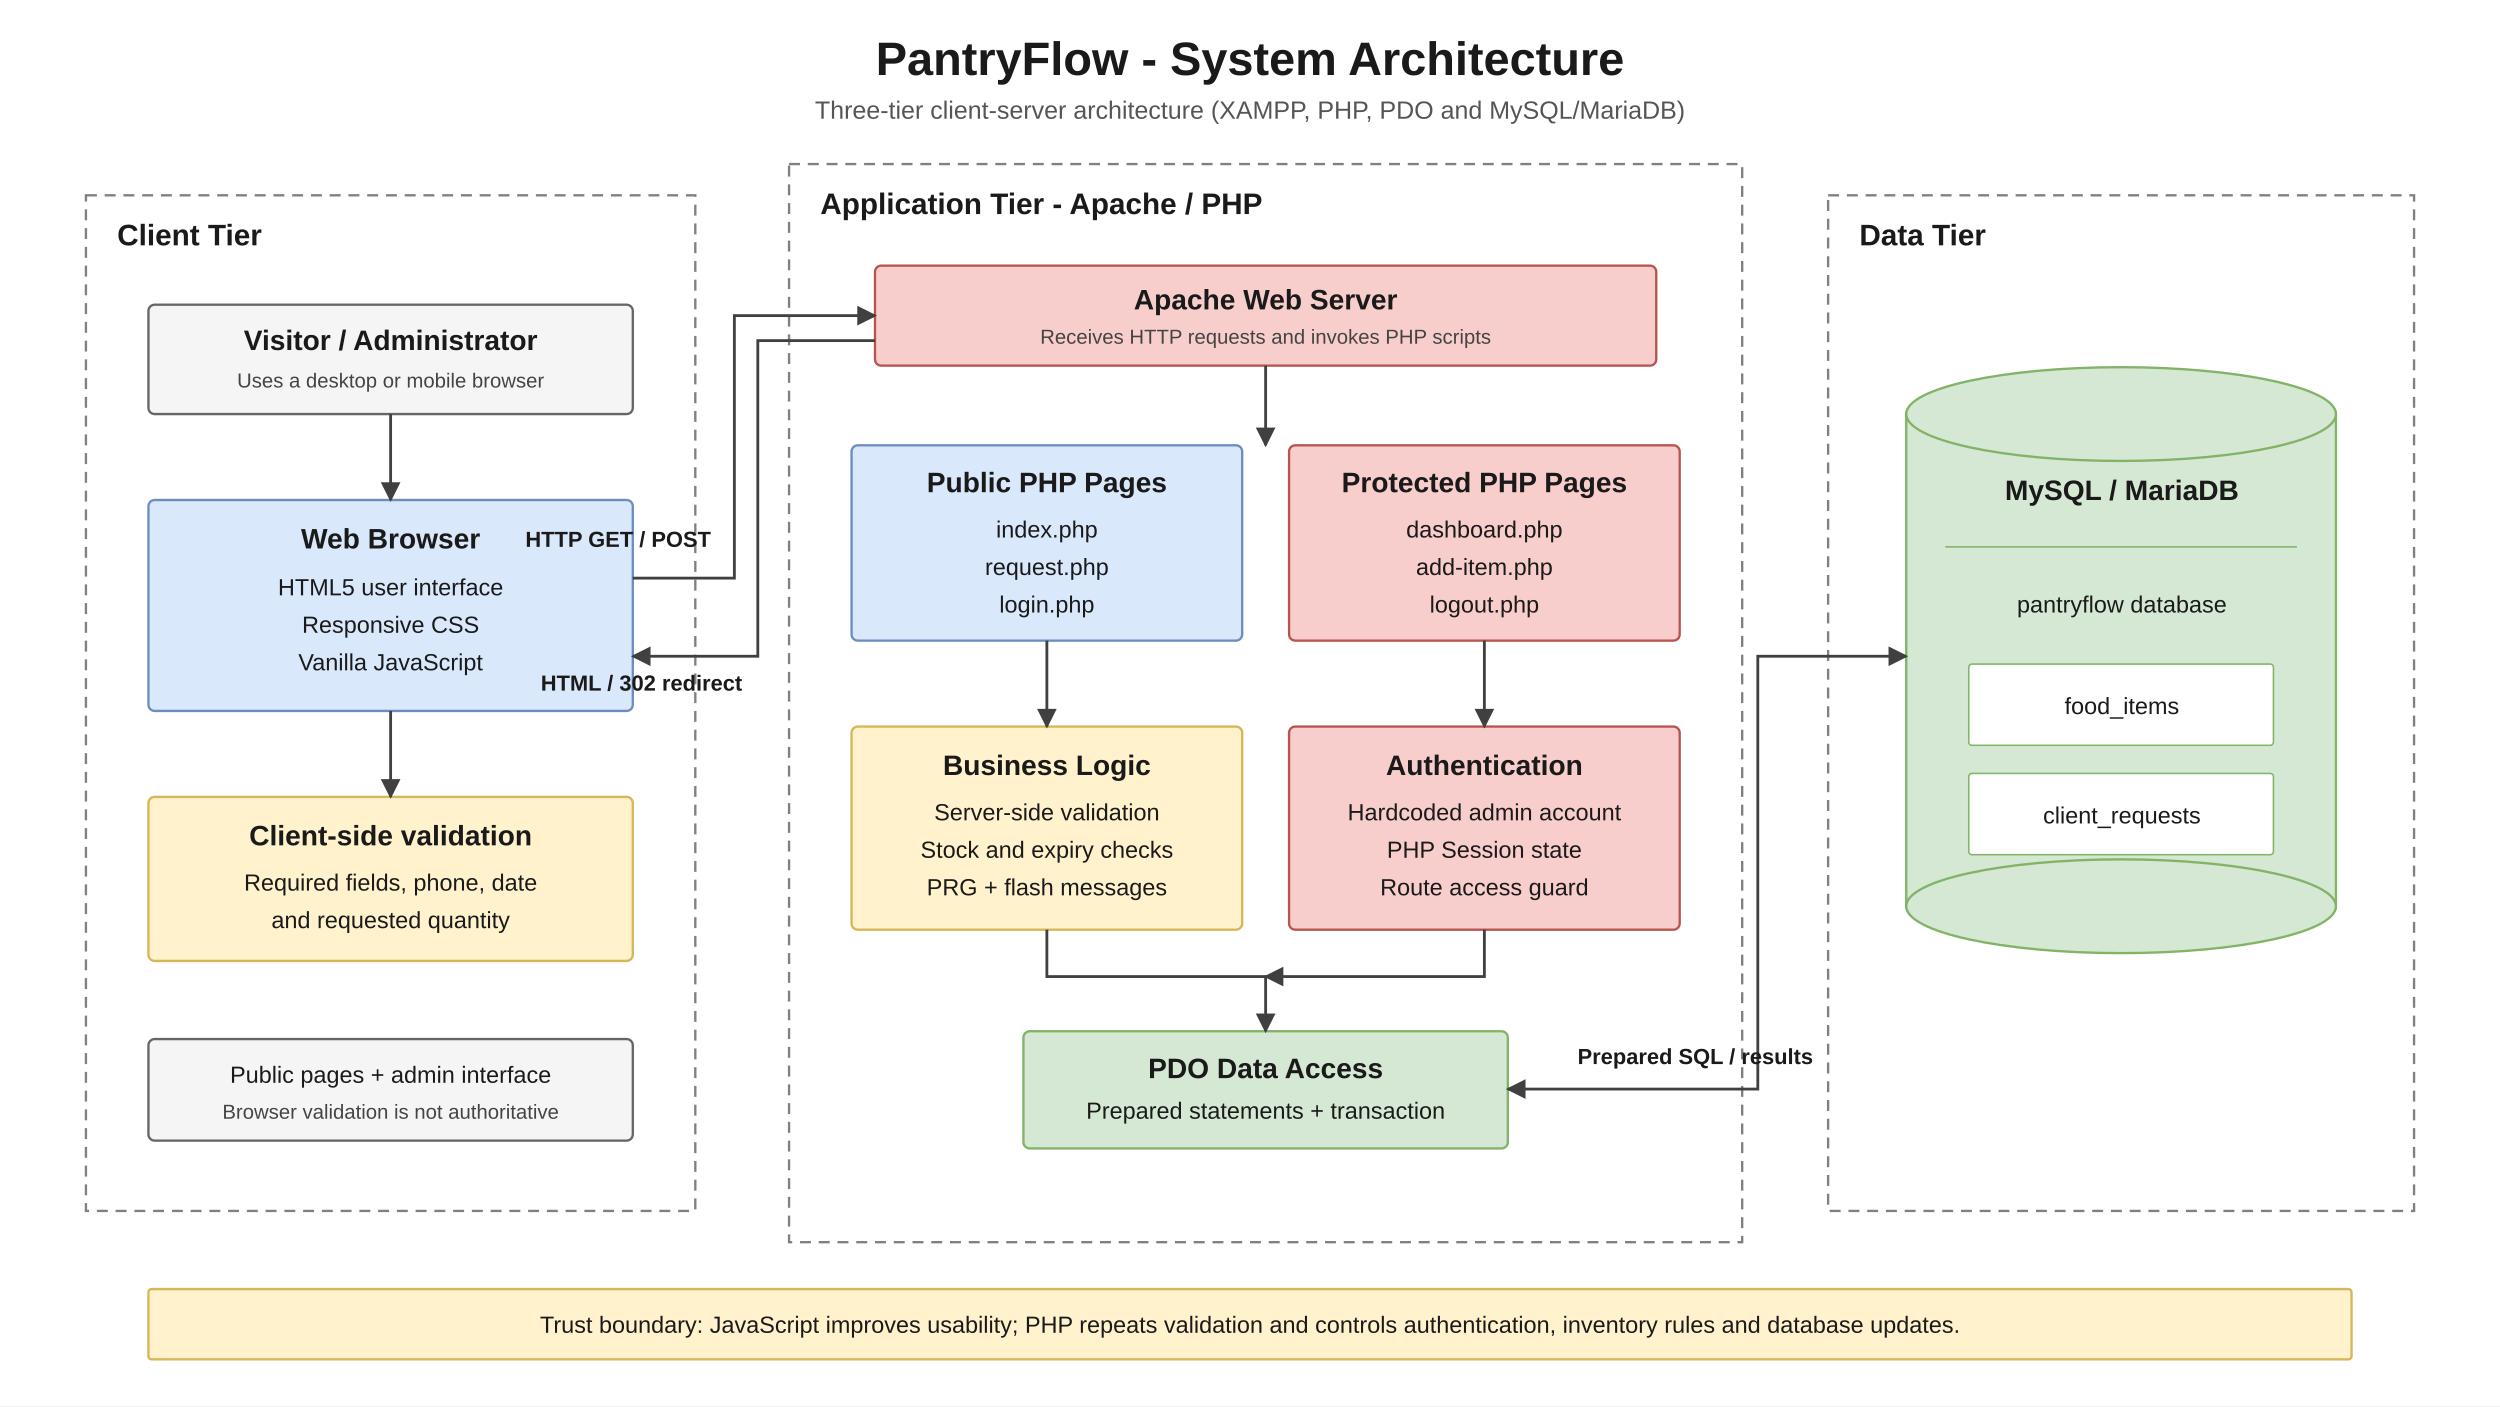
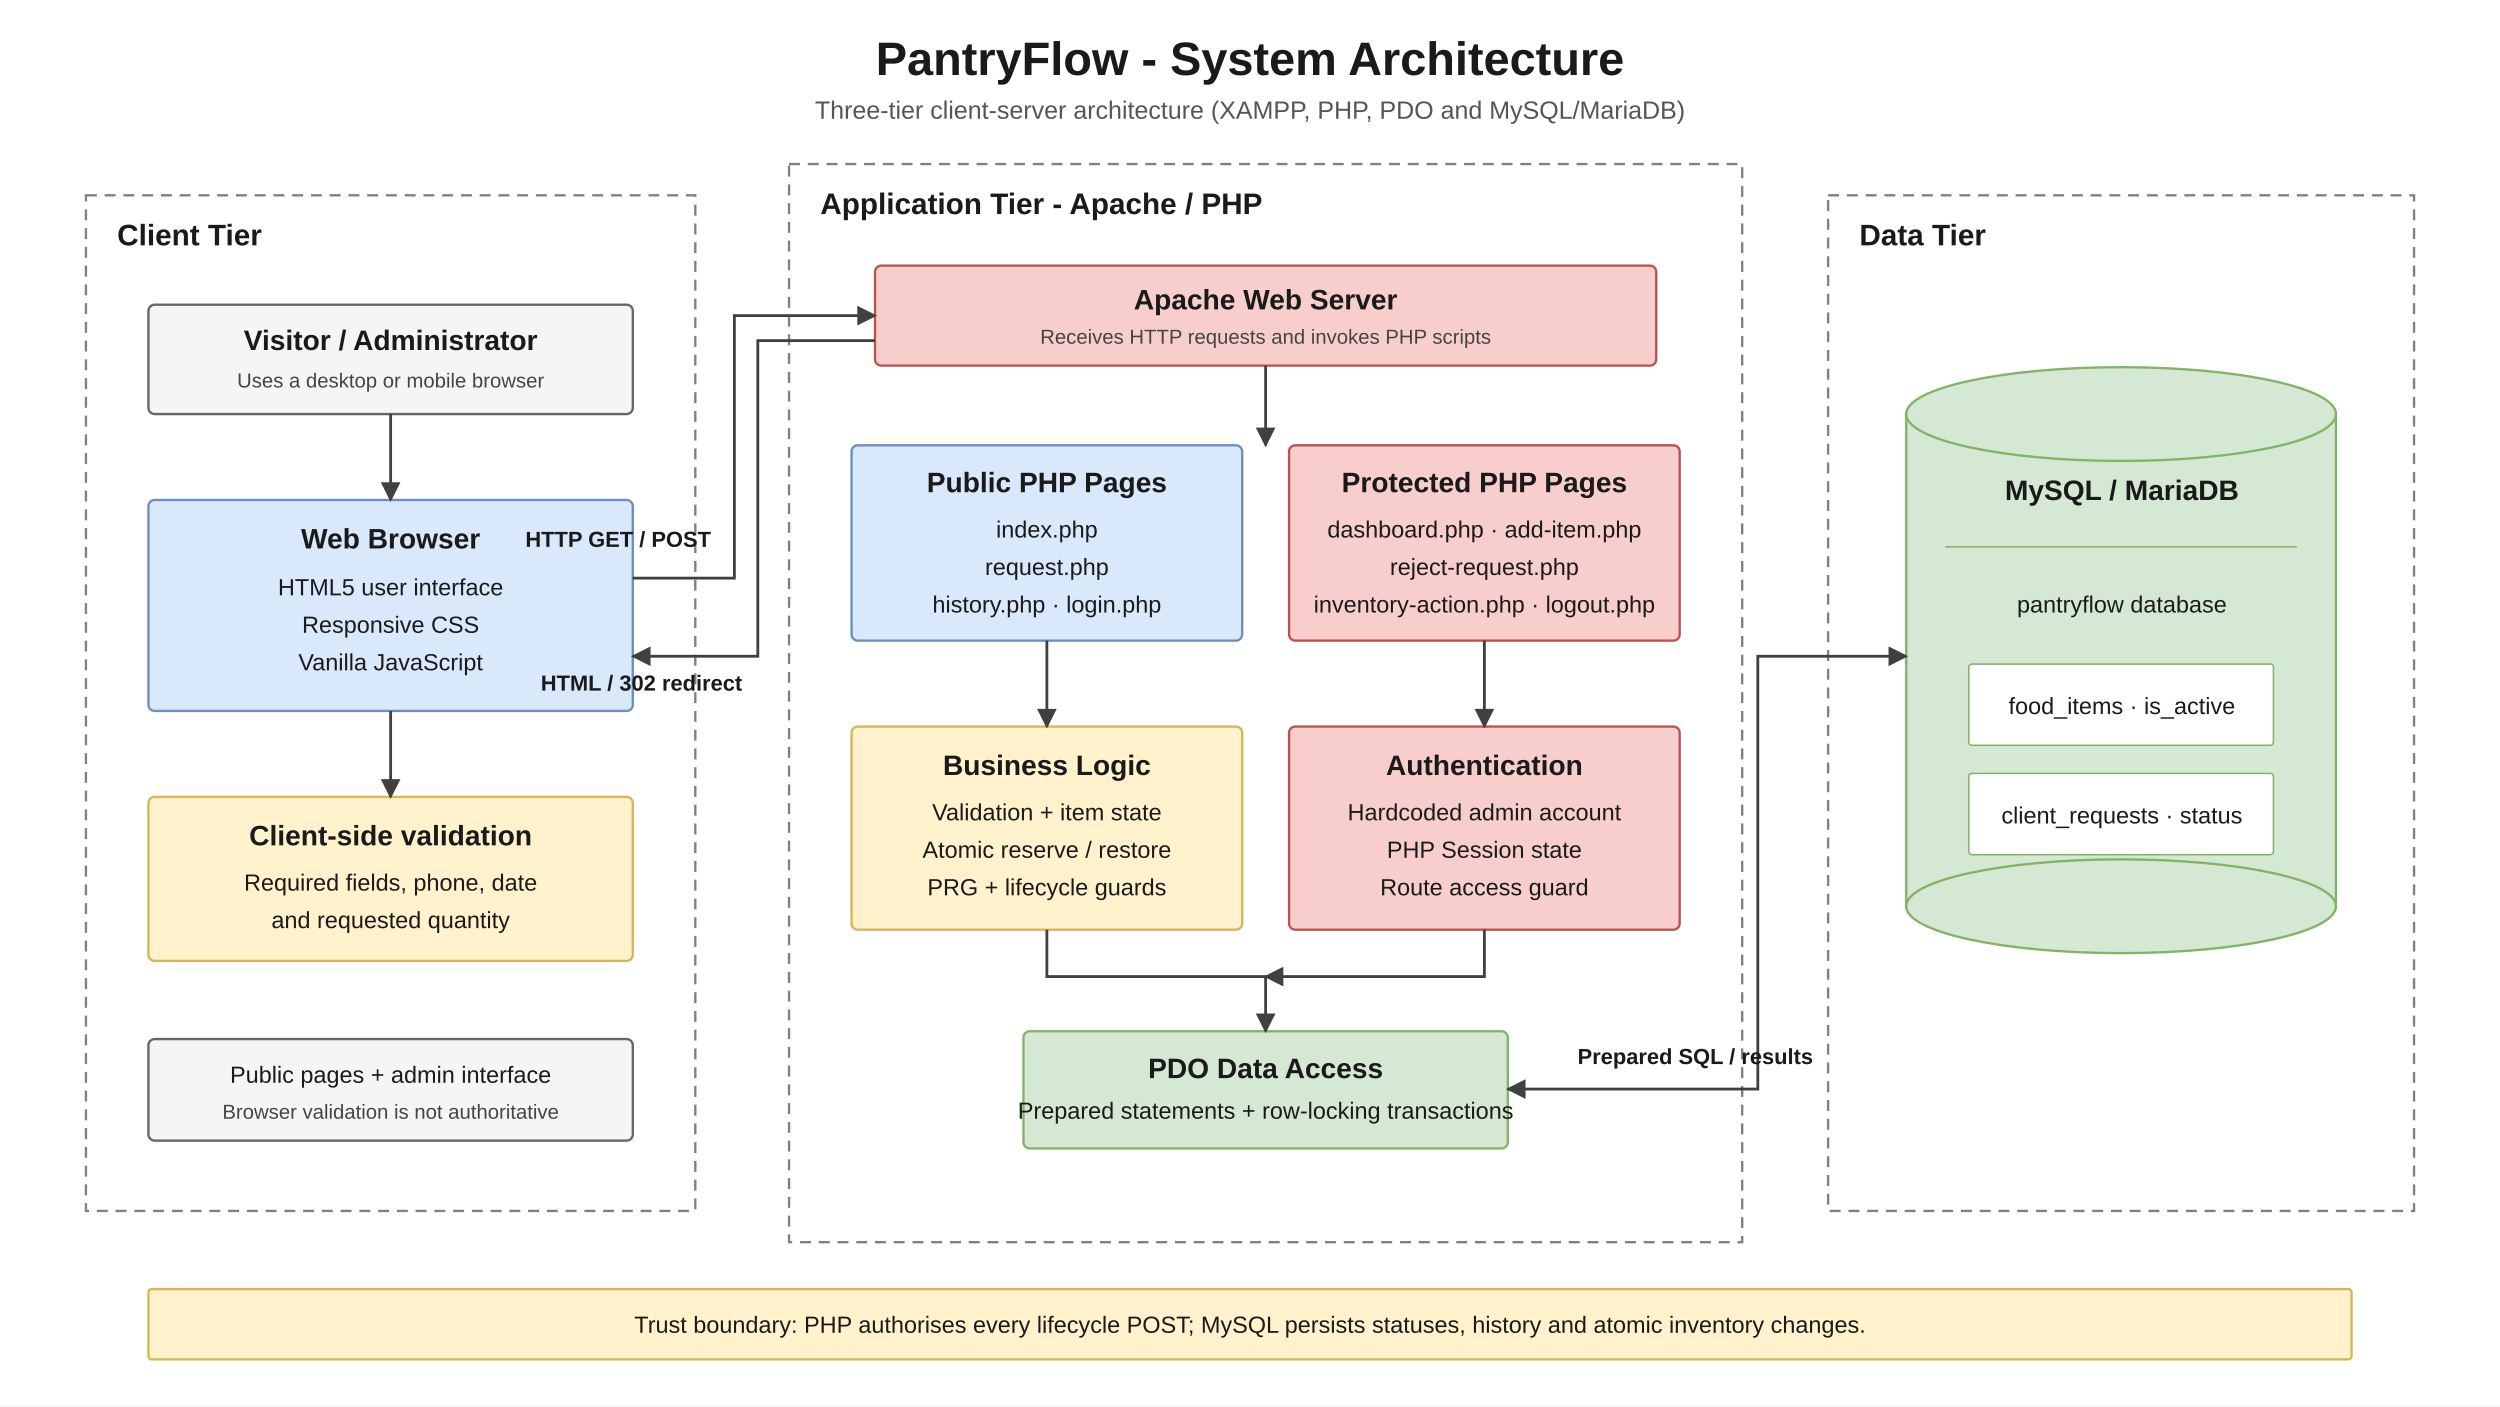
<svg xmlns="http://www.w3.org/2000/svg" width="1600" height="900" viewBox="0 0 1600 900" role="img" aria-labelledby="title desc">
  <defs>
    <marker id="arrow" viewBox="0 0 10 10" refX="9" refY="5" markerWidth="7" markerHeight="7" orient="auto-start-reverse">
      <path d="M0 0 L10 5 L0 10 Z" fill="#404040" />
    </marker>
    <style>
      text { font-family: Arial, Helvetica, sans-serif; fill: #1a1a1a; }
      .title { font-size: 30px; font-weight: 700; }
      .subtitle { font-size: 16px; fill: #555; }
      .group { fill: #fff; stroke: #808080; stroke-width: 1.5; stroke-dasharray: 7 5; }
      .group-title { font-size: 19px; font-weight: 700; }
      .box { fill: #dae8fc; stroke: #6c8ebf; stroke-width: 1.5; }
      .box-green { fill: #d5e8d4; stroke: #82b366; stroke-width: 1.5; }
      .box-red { fill: #f8cecc; stroke: #b85450; stroke-width: 1.5; }
      .box-gray { fill: #f5f5f5; stroke: #666; stroke-width: 1.5; }
      .note { fill: #fff2cc; stroke: #d6b656; stroke-width: 1.5; }
      .node { font-size: 18px; font-weight: 700; }
      .body { font-size: 15px; }
      .small { font-size: 13px; fill: #444; }
      .edge { fill: none; stroke: #404040; stroke-width: 1.8; marker-end: url(#arrow); }
      .edge-both { fill: none; stroke: #404040; stroke-width: 1.8; marker-start: url(#arrow); marker-end: url(#arrow); }
      .edge-label { font-size: 14px; font-weight: 700; }
    </style>
  </defs>
  <rect width="1600" height="900" fill="#ffffff" />
  <text x="800" y="48" text-anchor="middle" class="title">PantryFlow - System Architecture</text>
  <text x="800" y="76" text-anchor="middle" class="subtitle">Three-tier client-server architecture (XAMPP, PHP, PDO and MySQL/MariaDB)</text>
  <rect x="55" y="125" width="390" height="650" class="group" />
  <text x="75" y="157" class="group-title">Client Tier</text>
  <rect x="95" y="195" width="310" height="70" rx="4" class="box-gray" />
  <text x="250" y="224" text-anchor="middle" class="node">Visitor / Administrator</text>
  <text x="250" y="248" text-anchor="middle" class="small">Uses a desktop or mobile browser</text>
  <rect x="95" y="320" width="310" height="135" rx="4" class="box" />
  <text x="250" y="351" text-anchor="middle" class="node">Web Browser</text>
  <text x="250" y="381" text-anchor="middle" class="body">HTML5 user interface</text>
  <text x="250" y="405" text-anchor="middle" class="body">Responsive CSS</text>
  <text x="250" y="429" text-anchor="middle" class="body">Vanilla JavaScript</text>
  <rect x="95" y="510" width="310" height="105" rx="4" class="note" />
  <text x="250" y="541" text-anchor="middle" class="node">Client-side validation</text>
  <text x="250" y="570" text-anchor="middle" class="body">Required fields, phone, date</text>
  <text x="250" y="594" text-anchor="middle" class="body">and requested quantity</text>
  <rect x="95" y="665" width="310" height="65" rx="4" class="box-gray" />
  <text x="250" y="693" text-anchor="middle" class="body">Public pages + admin interface</text>
  <text x="250" y="716" text-anchor="middle" class="small">Browser validation is not authoritative</text>
  <rect x="505" y="105" width="610" height="690" class="group" />
  <text x="525" y="137" class="group-title">Application Tier - Apache / PHP</text>
  <rect x="560" y="170" width="500" height="64" rx="4" class="box-red" />
  <text x="810" y="198" text-anchor="middle" class="node">Apache Web Server</text>
  <text x="810" y="220" text-anchor="middle" class="small">Receives HTTP requests and invokes PHP scripts</text>
  <rect x="545" y="285" width="250" height="125" rx="4" class="box" />
  <text x="670" y="315" text-anchor="middle" class="node">Public PHP Pages</text>
  <text x="670" y="344" text-anchor="middle" class="body">index.php</text>
  <text x="670" y="368" text-anchor="middle" class="body">request.php</text>
-   <text x="670" y="392" text-anchor="middle" class="body">login.php</text>
+   <text x="670" y="392" text-anchor="middle" class="body">history.php · login.php</text>
  <rect x="825" y="285" width="250" height="125" rx="4" class="box-red" />
  <text x="950" y="315" text-anchor="middle" class="node">Protected PHP Pages</text>
-   <text x="950" y="344" text-anchor="middle" class="body">dashboard.php</text>
-   <text x="950" y="368" text-anchor="middle" class="body">add-item.php</text>
-   <text x="950" y="392" text-anchor="middle" class="body">logout.php</text>
+   <text x="950" y="344" text-anchor="middle" class="body">dashboard.php · add-item.php</text>
+   <text x="950" y="368" text-anchor="middle" class="body">reject-request.php</text>
+   <text x="950" y="392" text-anchor="middle" class="body">inventory-action.php · logout.php</text>
  <rect x="545" y="465" width="250" height="130" rx="4" class="note" />
  <text x="670" y="496" text-anchor="middle" class="node">Business Logic</text>
-   <text x="670" y="525" text-anchor="middle" class="body">Server-side validation</text>
-   <text x="670" y="549" text-anchor="middle" class="body">Stock and expiry checks</text>
-   <text x="670" y="573" text-anchor="middle" class="body">PRG + flash messages</text>
+   <text x="670" y="525" text-anchor="middle" class="body">Validation + item state</text>
+   <text x="670" y="549" text-anchor="middle" class="body">Atomic reserve / restore</text>
+   <text x="670" y="573" text-anchor="middle" class="body">PRG + lifecycle guards</text>
  <rect x="825" y="465" width="250" height="130" rx="4" class="box-red" />
  <text x="950" y="496" text-anchor="middle" class="node">Authentication</text>
  <text x="950" y="525" text-anchor="middle" class="body">Hardcoded admin account</text>
  <text x="950" y="549" text-anchor="middle" class="body">PHP Session state</text>
  <text x="950" y="573" text-anchor="middle" class="body">Route access guard</text>
  <rect x="655" y="660" width="310" height="75" rx="4" class="box-green" />
  <text x="810" y="690" text-anchor="middle" class="node">PDO Data Access</text>
-   <text x="810" y="716" text-anchor="middle" class="body">Prepared statements + transaction</text>
+   <text x="810" y="716" text-anchor="middle" class="body">Prepared statements + row-locking transactions</text>
  <rect x="1170" y="125" width="375" height="650" class="group" />
  <text x="1190" y="157" class="group-title">Data Tier</text>
  <path d="M1220 265 C1220 235 1495 235 1495 265 V580 C1495 610 1220 610 1220 580 Z" class="box-green" />
  <ellipse cx="1357.5" cy="265" rx="137.5" ry="30" class="box-green" />
  <ellipse cx="1357.5" cy="580" rx="137.5" ry="30" class="box-green" />
  <text x="1358" y="320" text-anchor="middle" class="node">MySQL / MariaDB</text>
  <line x1="1245" y1="350" x2="1470" y2="350" stroke="#82b366" />
  <text x="1358" y="392" text-anchor="middle" class="body">pantryflow database</text>
  <rect x="1260" y="425" width="195" height="52" rx="2" fill="#fff" stroke="#82b366" />
-   <text x="1358" y="457" text-anchor="middle" class="body">food_items</text>
+   <text x="1358" y="457" text-anchor="middle" class="body">food_items · is_active</text>
  <rect x="1260" y="495" width="195" height="52" rx="2" fill="#fff" stroke="#82b366" />
-   <text x="1358" y="527" text-anchor="middle" class="body">client_requests</text>
+   <text x="1358" y="527" text-anchor="middle" class="body">client_requests · status</text>
  <path d="M250 265 V320" class="edge" />
  <path d="M250 455 V510" class="edge" />
  <path d="M405 370 H470 V202 H560" class="edge" />
  <text x="455" y="350" text-anchor="end" class="edge-label">HTTP GET / POST</text>
  <path d="M560 218 H485 V420 H405" class="edge" />
  <text x="475" y="442" text-anchor="end" class="edge-label">HTML / 302 redirect</text>
  <path d="M810 234 V285" class="edge" />
  <path d="M670 410 V465" class="edge" />
  <path d="M950 410 V465" class="edge" />
  <path d="M670 595 V625 H810 V660" class="edge" />
  <path d="M950 595 V625 H810" class="edge" />
  <path d="M965 697 H1125 V420 H1220" class="edge-both" />
  <text x="1085" y="681" text-anchor="middle" class="edge-label">Prepared SQL / results</text>
  <rect x="95" y="825" width="1410" height="45" rx="2" class="note" />
-   <text x="800" y="853" text-anchor="middle" class="body">Trust boundary: JavaScript improves usability; PHP repeats validation and controls authentication, inventory rules and database updates.</text>
+   <text x="800" y="853" text-anchor="middle" class="body">Trust boundary: PHP authorises every lifecycle POST; MySQL persists statuses, history and atomic inventory changes.</text>
</svg>
